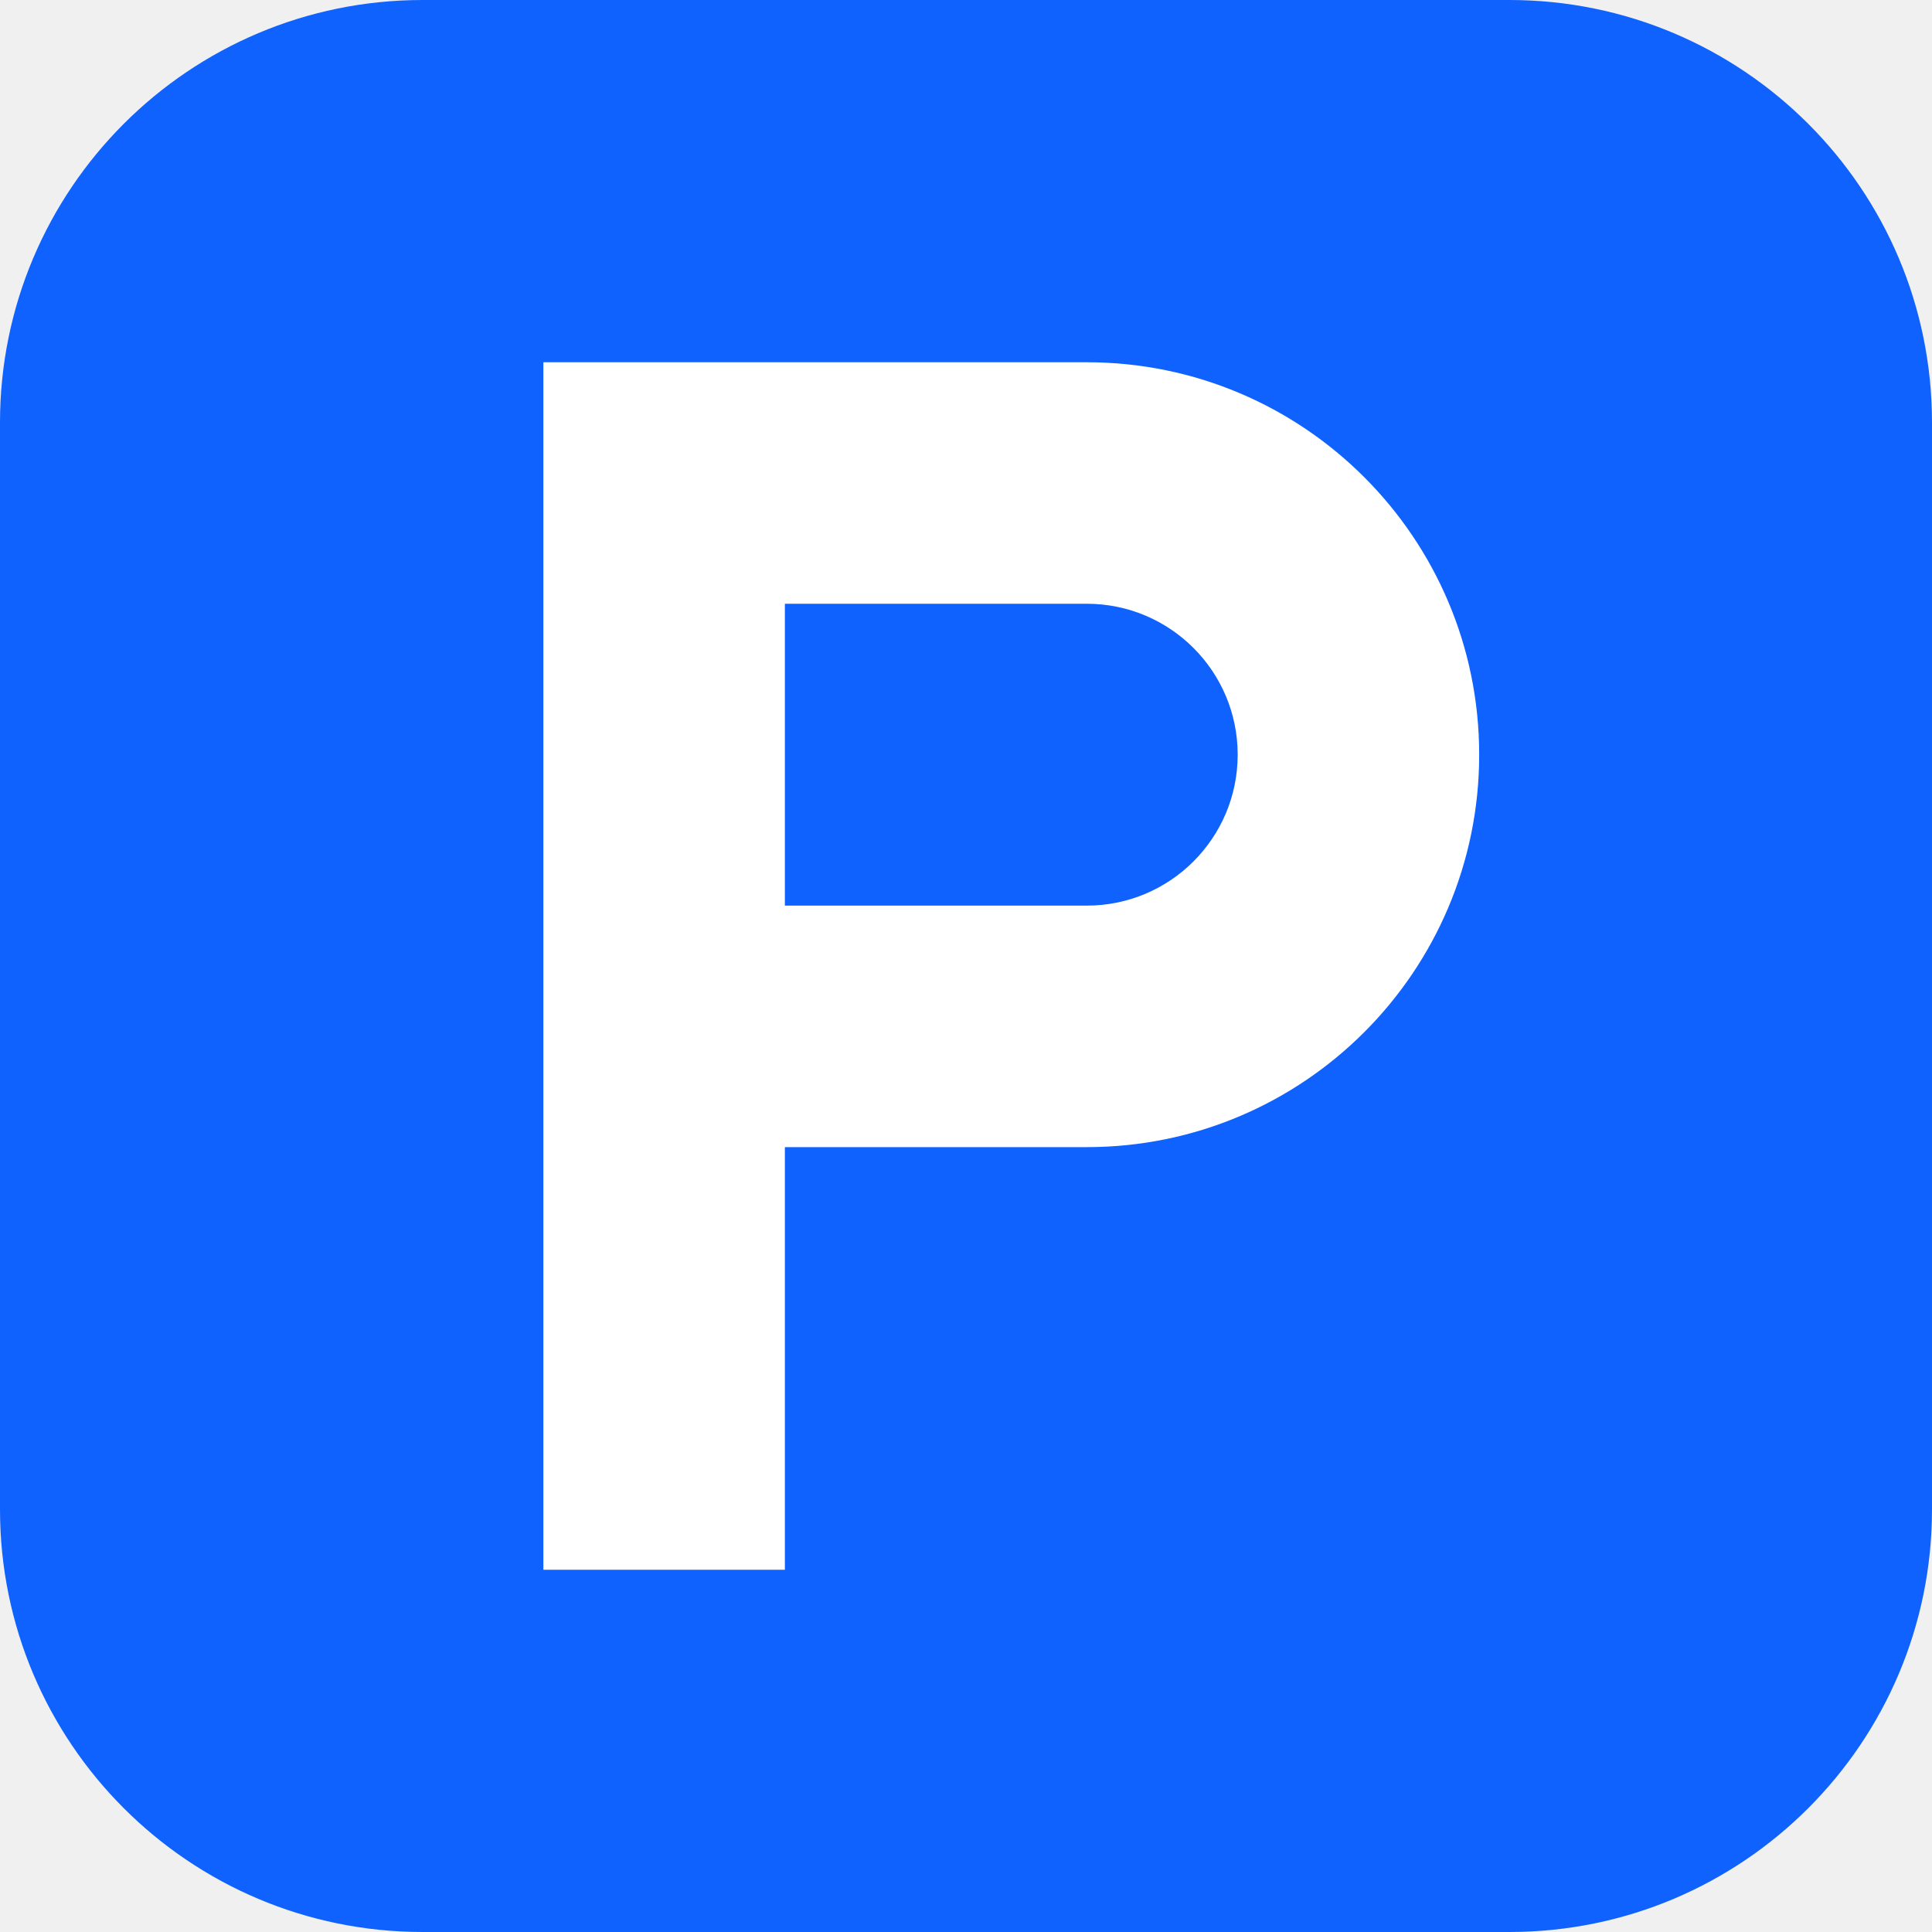
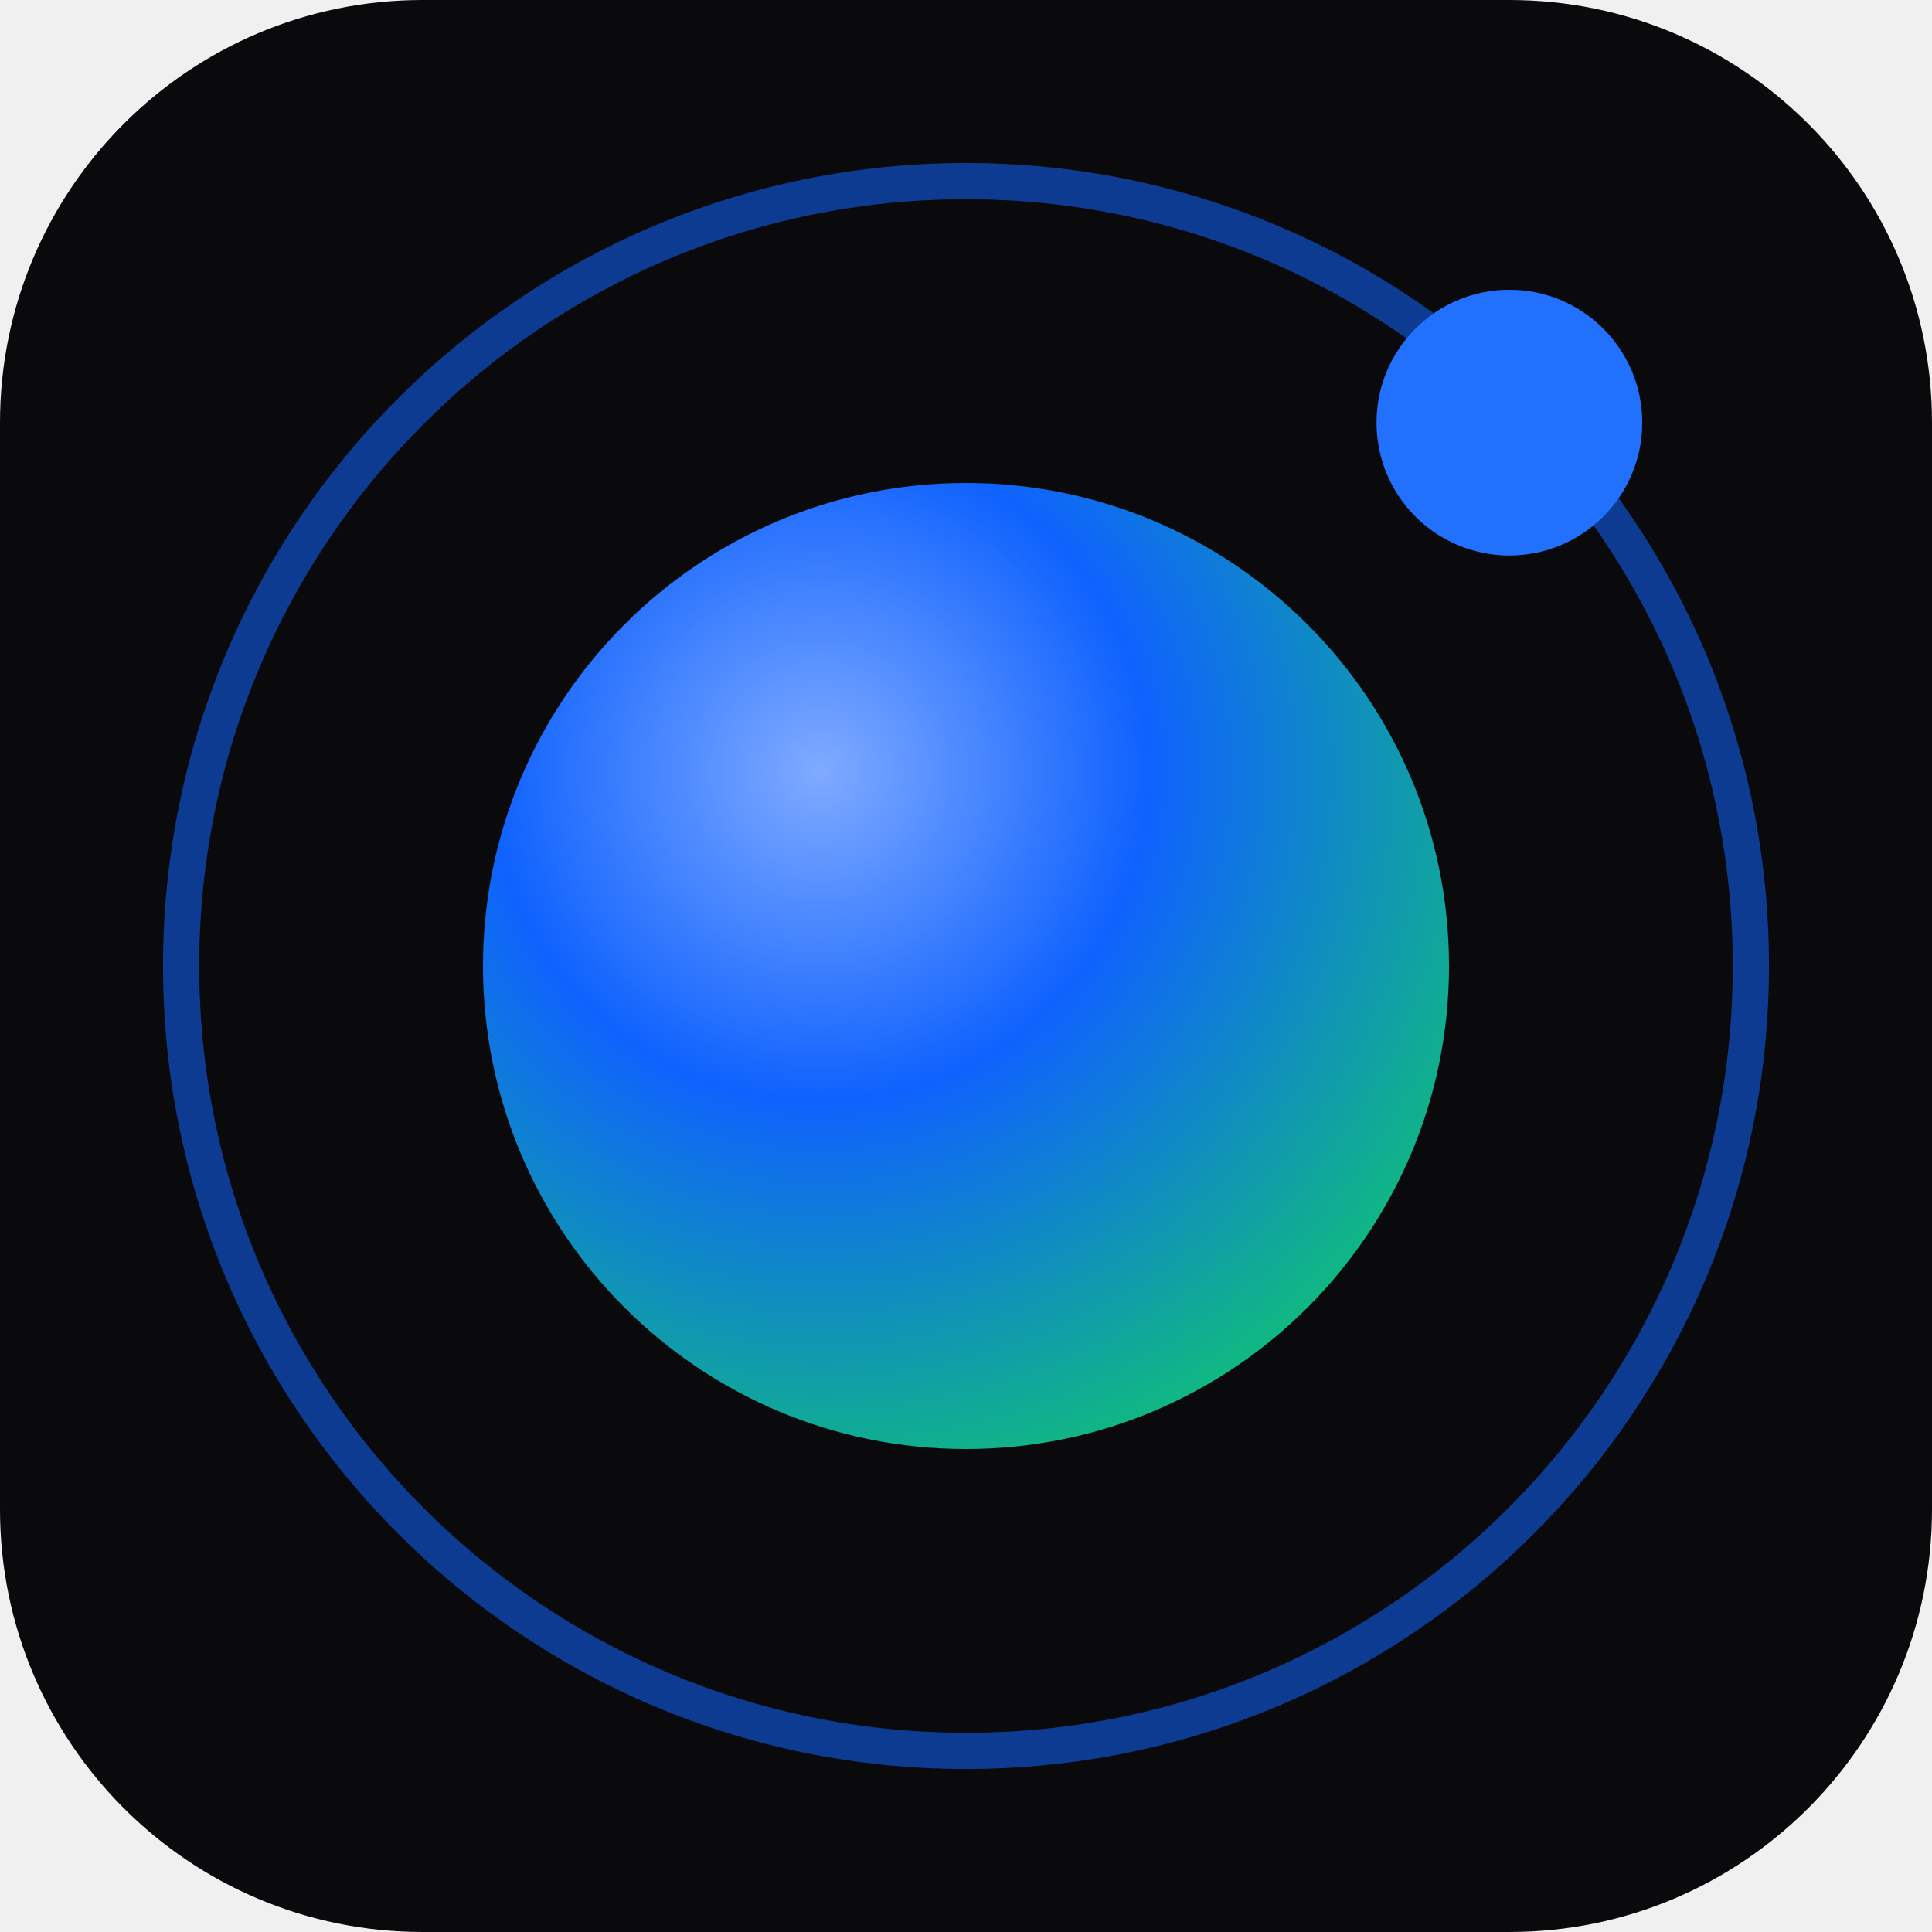
<svg xmlns="http://www.w3.org/2000/svg" viewBox="0 0 32 32">
-   <rect width="32" height="32" rx="7" fill="#0f62fe" />
-   <path d="M 9 6 L 9 26 L 13 26 L 13 19 L 18 19 A 6.5 6.5 0 0 0 18 6 Z M 13 10 L 18 10 A 2.5 2.5 0 0 1 18 15 L 13 15 Z" fill="white" />
+   <defs>
+     <radialGradient id="philg-sphere" cx="35%" cy="30%" r="75%">
+       <stop offset="0%" stop-color="#7faaff" />
+       <stop offset="45%" stop-color="#0f62fe" />
+       <stop offset="100%" stop-color="#10b981" />
+     </radialGradient>
+   </defs>
+   <rect width="32" height="32" rx="7" fill="#0a0a0c" />
+   <circle cx="16" cy="16" r="13" fill="none" stroke="#0f62fe" stroke-width="0.6" stroke-opacity="0.55" />
+   <circle cx="16" cy="16" r="8" fill="url(#philg-sphere)" />
+   <circle cx="25" cy="7" r="2.2" fill="#0f62fe" />
+   <circle cx="25" cy="7" r="2.2" fill="#4589ff" opacity="0.35" />
</svg>
